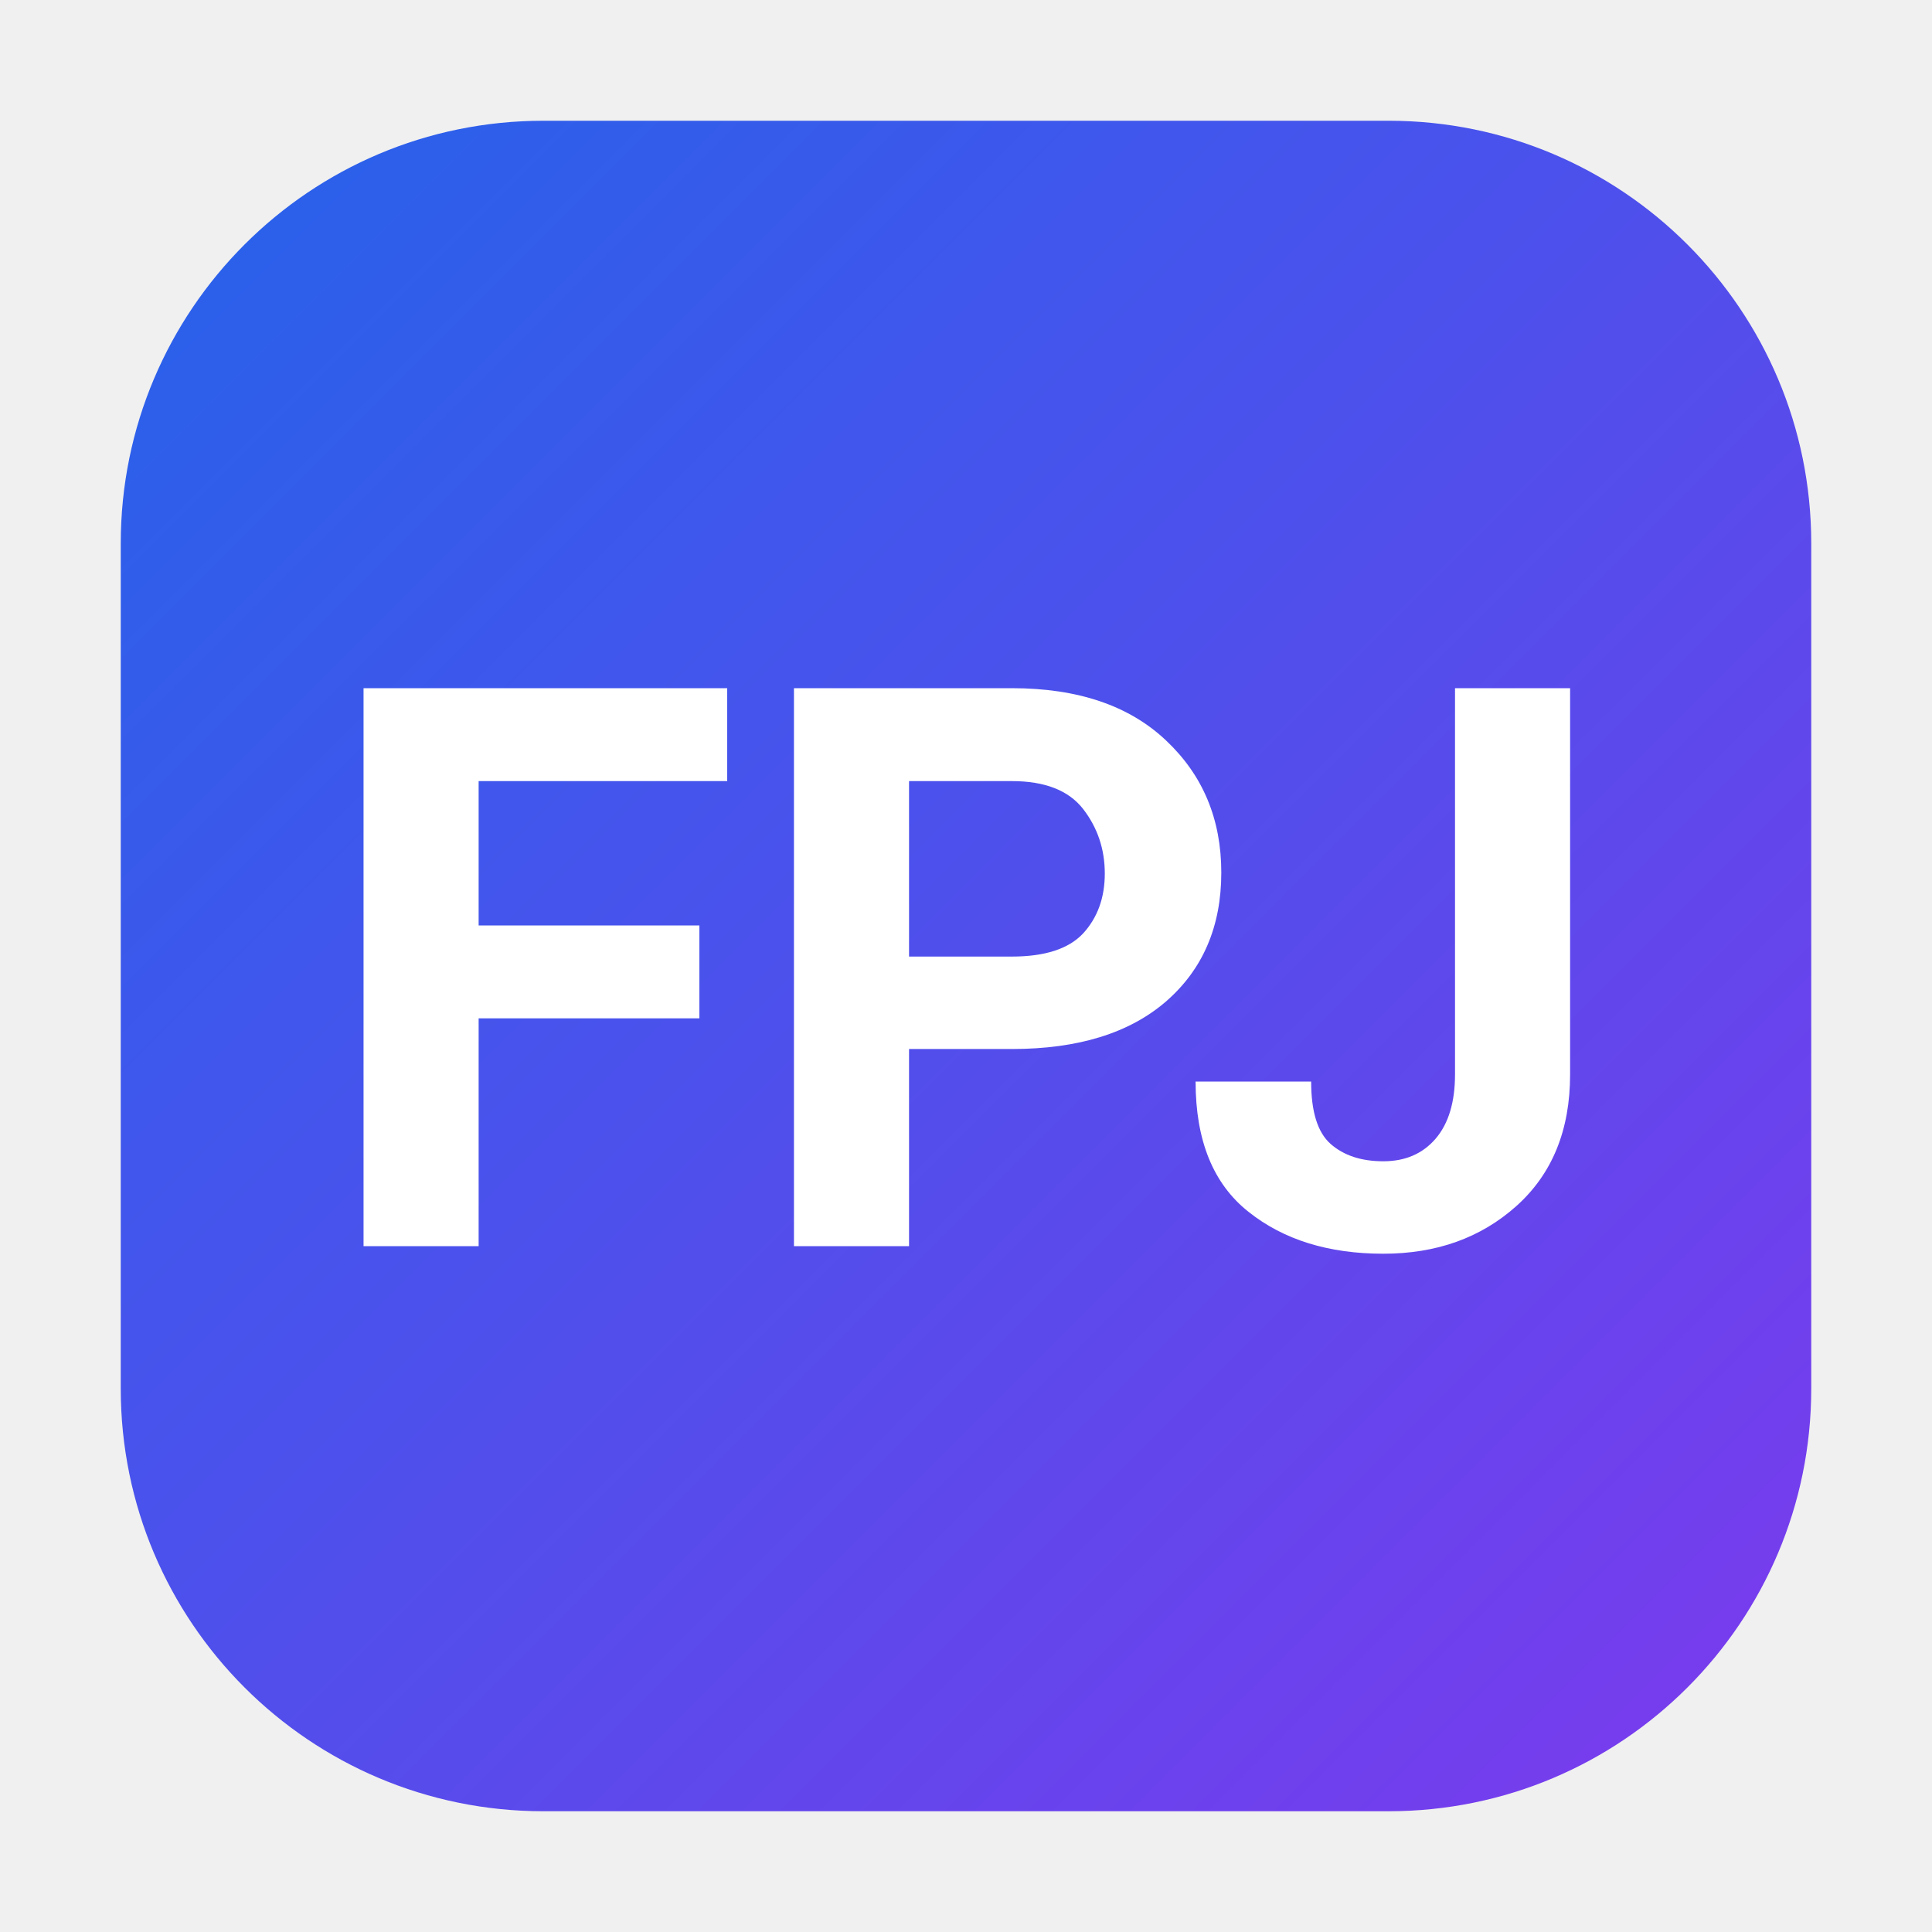
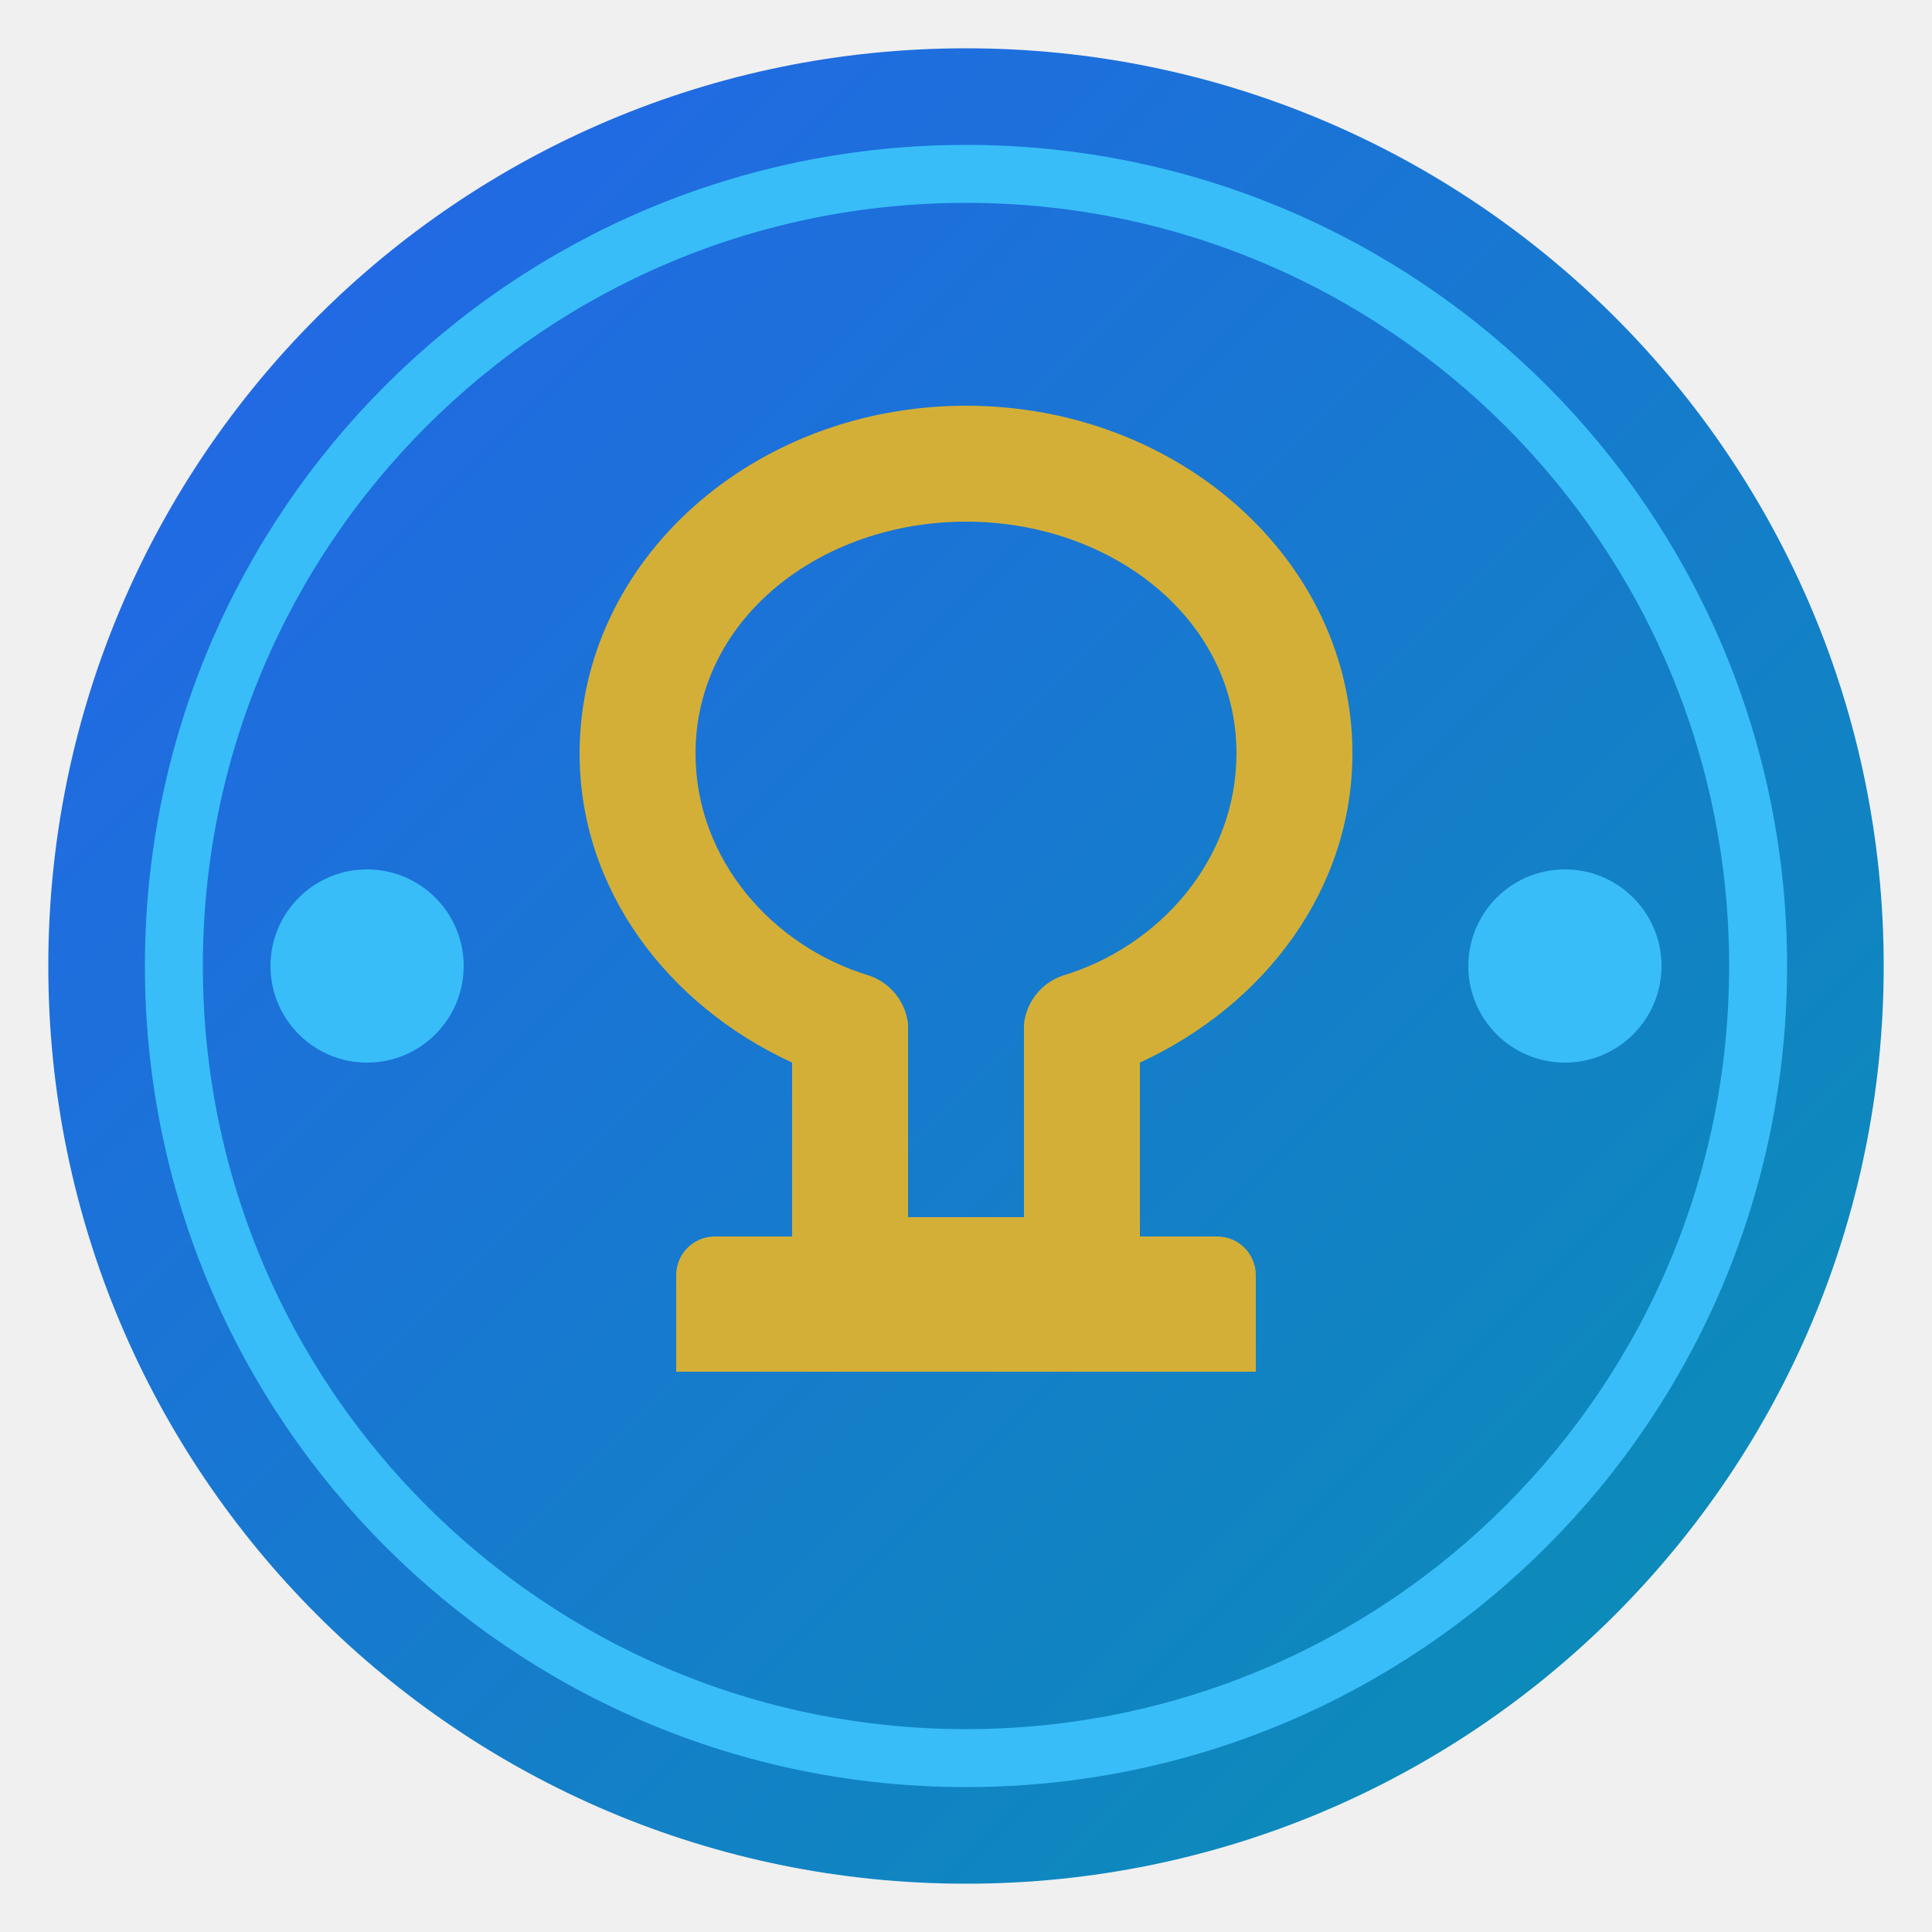
- <svg xmlns="http://www.w3.org/2000/svg" viewBox="0 0 64 64">
+ <svg xmlns="http://www.w3.org/2000/svg" viewBox="0 0 200 200" role="img" aria-label="FirstPharmaJob favicon">
  <defs>
-     <linearGradient id="g" x1="0" x2="1" y1="0" y2="1">
+     <linearGradient id="g" x1="0%" y1="0%" x2="100%" y2="100%">
      <stop offset="0%" stop-color="#2563eb" />
-       <stop offset="100%" stop-color="#7c3aed" />
+       <stop offset="100%" stop-color="#0891b2" />
    </linearGradient>
+     <clipPath id="c">
+       <circle cx="100" cy="100" r="70" />
+     </clipPath>
  </defs>
-   <rect x="4" y="4" width="56" height="56" rx="14" fill="url(#g)" />
-   <text x="50%" y="52%" font-family="system-ui,Segoe UI,Roboto,Arial" font-size="26" font-weight="700" text-anchor="middle" fill="#fff" dy="8">FPJ</text>
+   <circle cx="100" cy="100" r="95" fill="url(#g)" />
+   <circle cx="100" cy="100" r="82" fill="none" stroke="#38bdf8" stroke-width="6" />
+   <circle cx="38" cy="100" r="10" fill="#38bdf8" />
+   <circle cx="162" cy="100" r="10" fill="#38bdf8" />
+   <g clip-path="url(#c)">
+     <path fill="#d4af37" d="M100 42c-22 0-40 16-40 36 0 14 9 26 22 32v18h-8a4 4 0 0 0-4 4v10h60v-10a4 4 0 0 0-4-4h-8v-18c13-6 22-18 22-32 0-20-18-36-40-36Zm0 12c15 0 28 10 28 24 0 11-8 20-18 23a6 6 0 0 0-4 5v20h-12v-20a6 6 0 0 0-4-5c-10-3-18-12-18-23 0-14 13-24 28-24Z" />
+   </g>
</svg>
